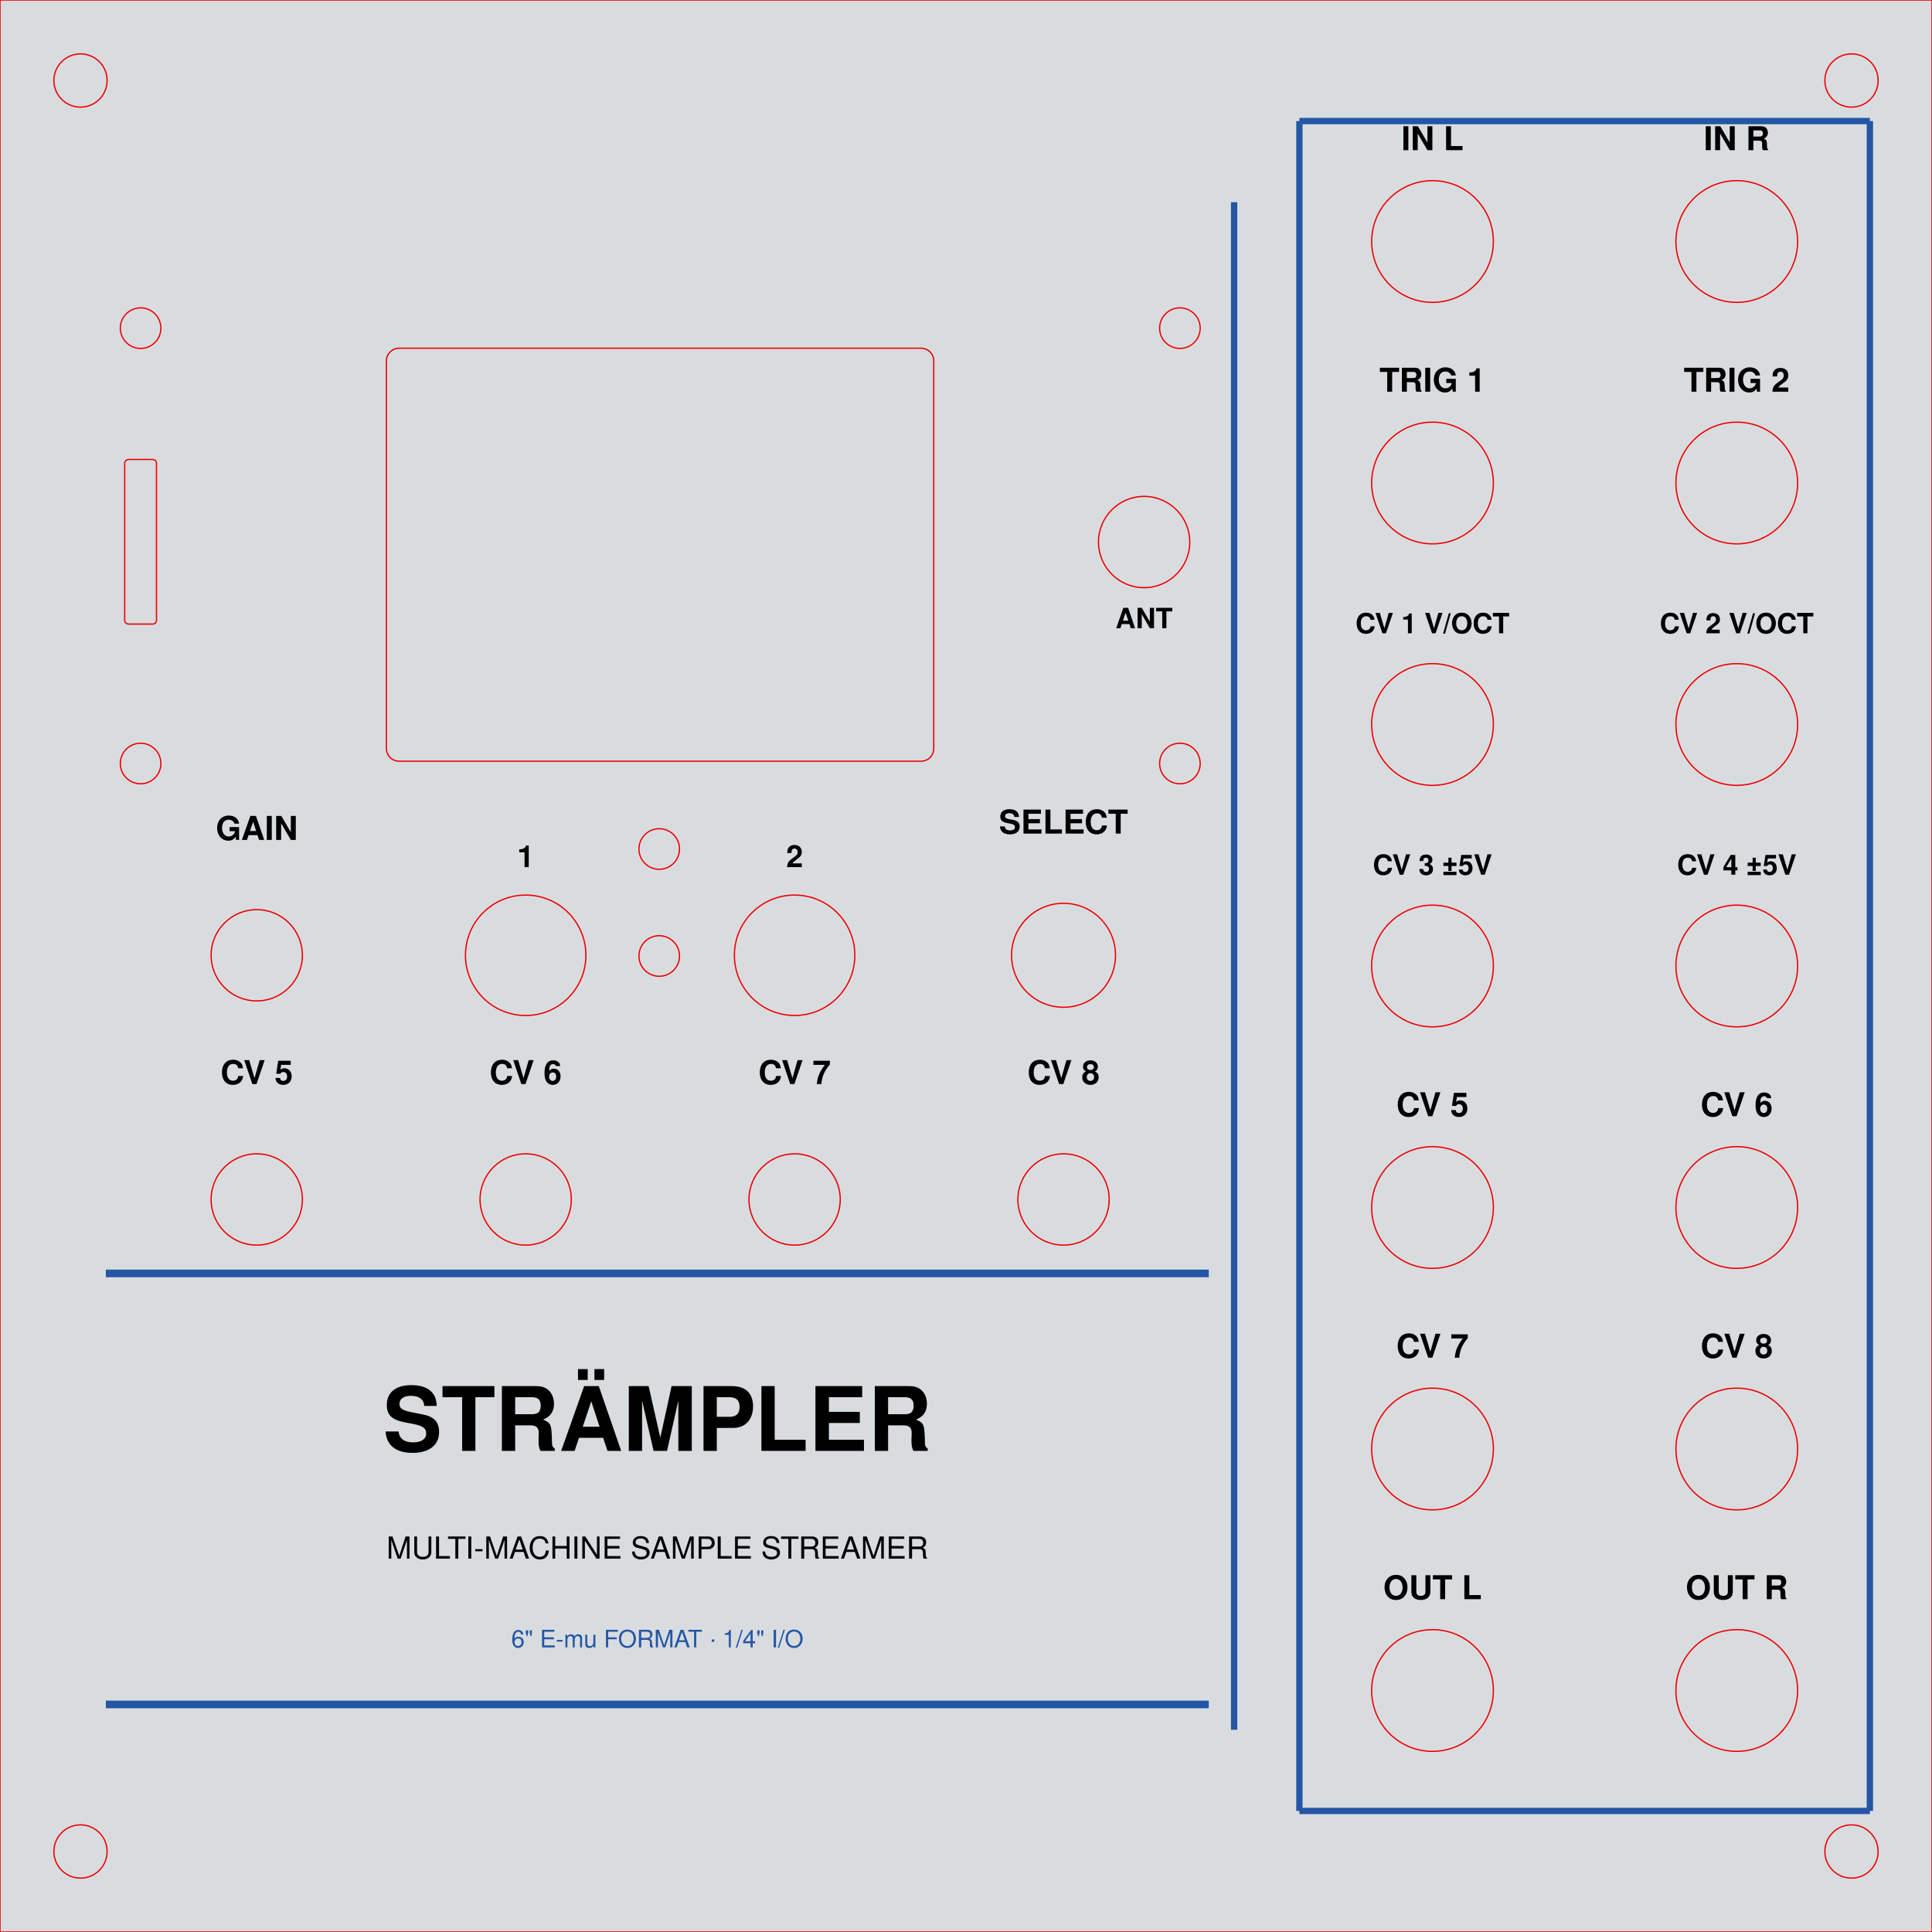
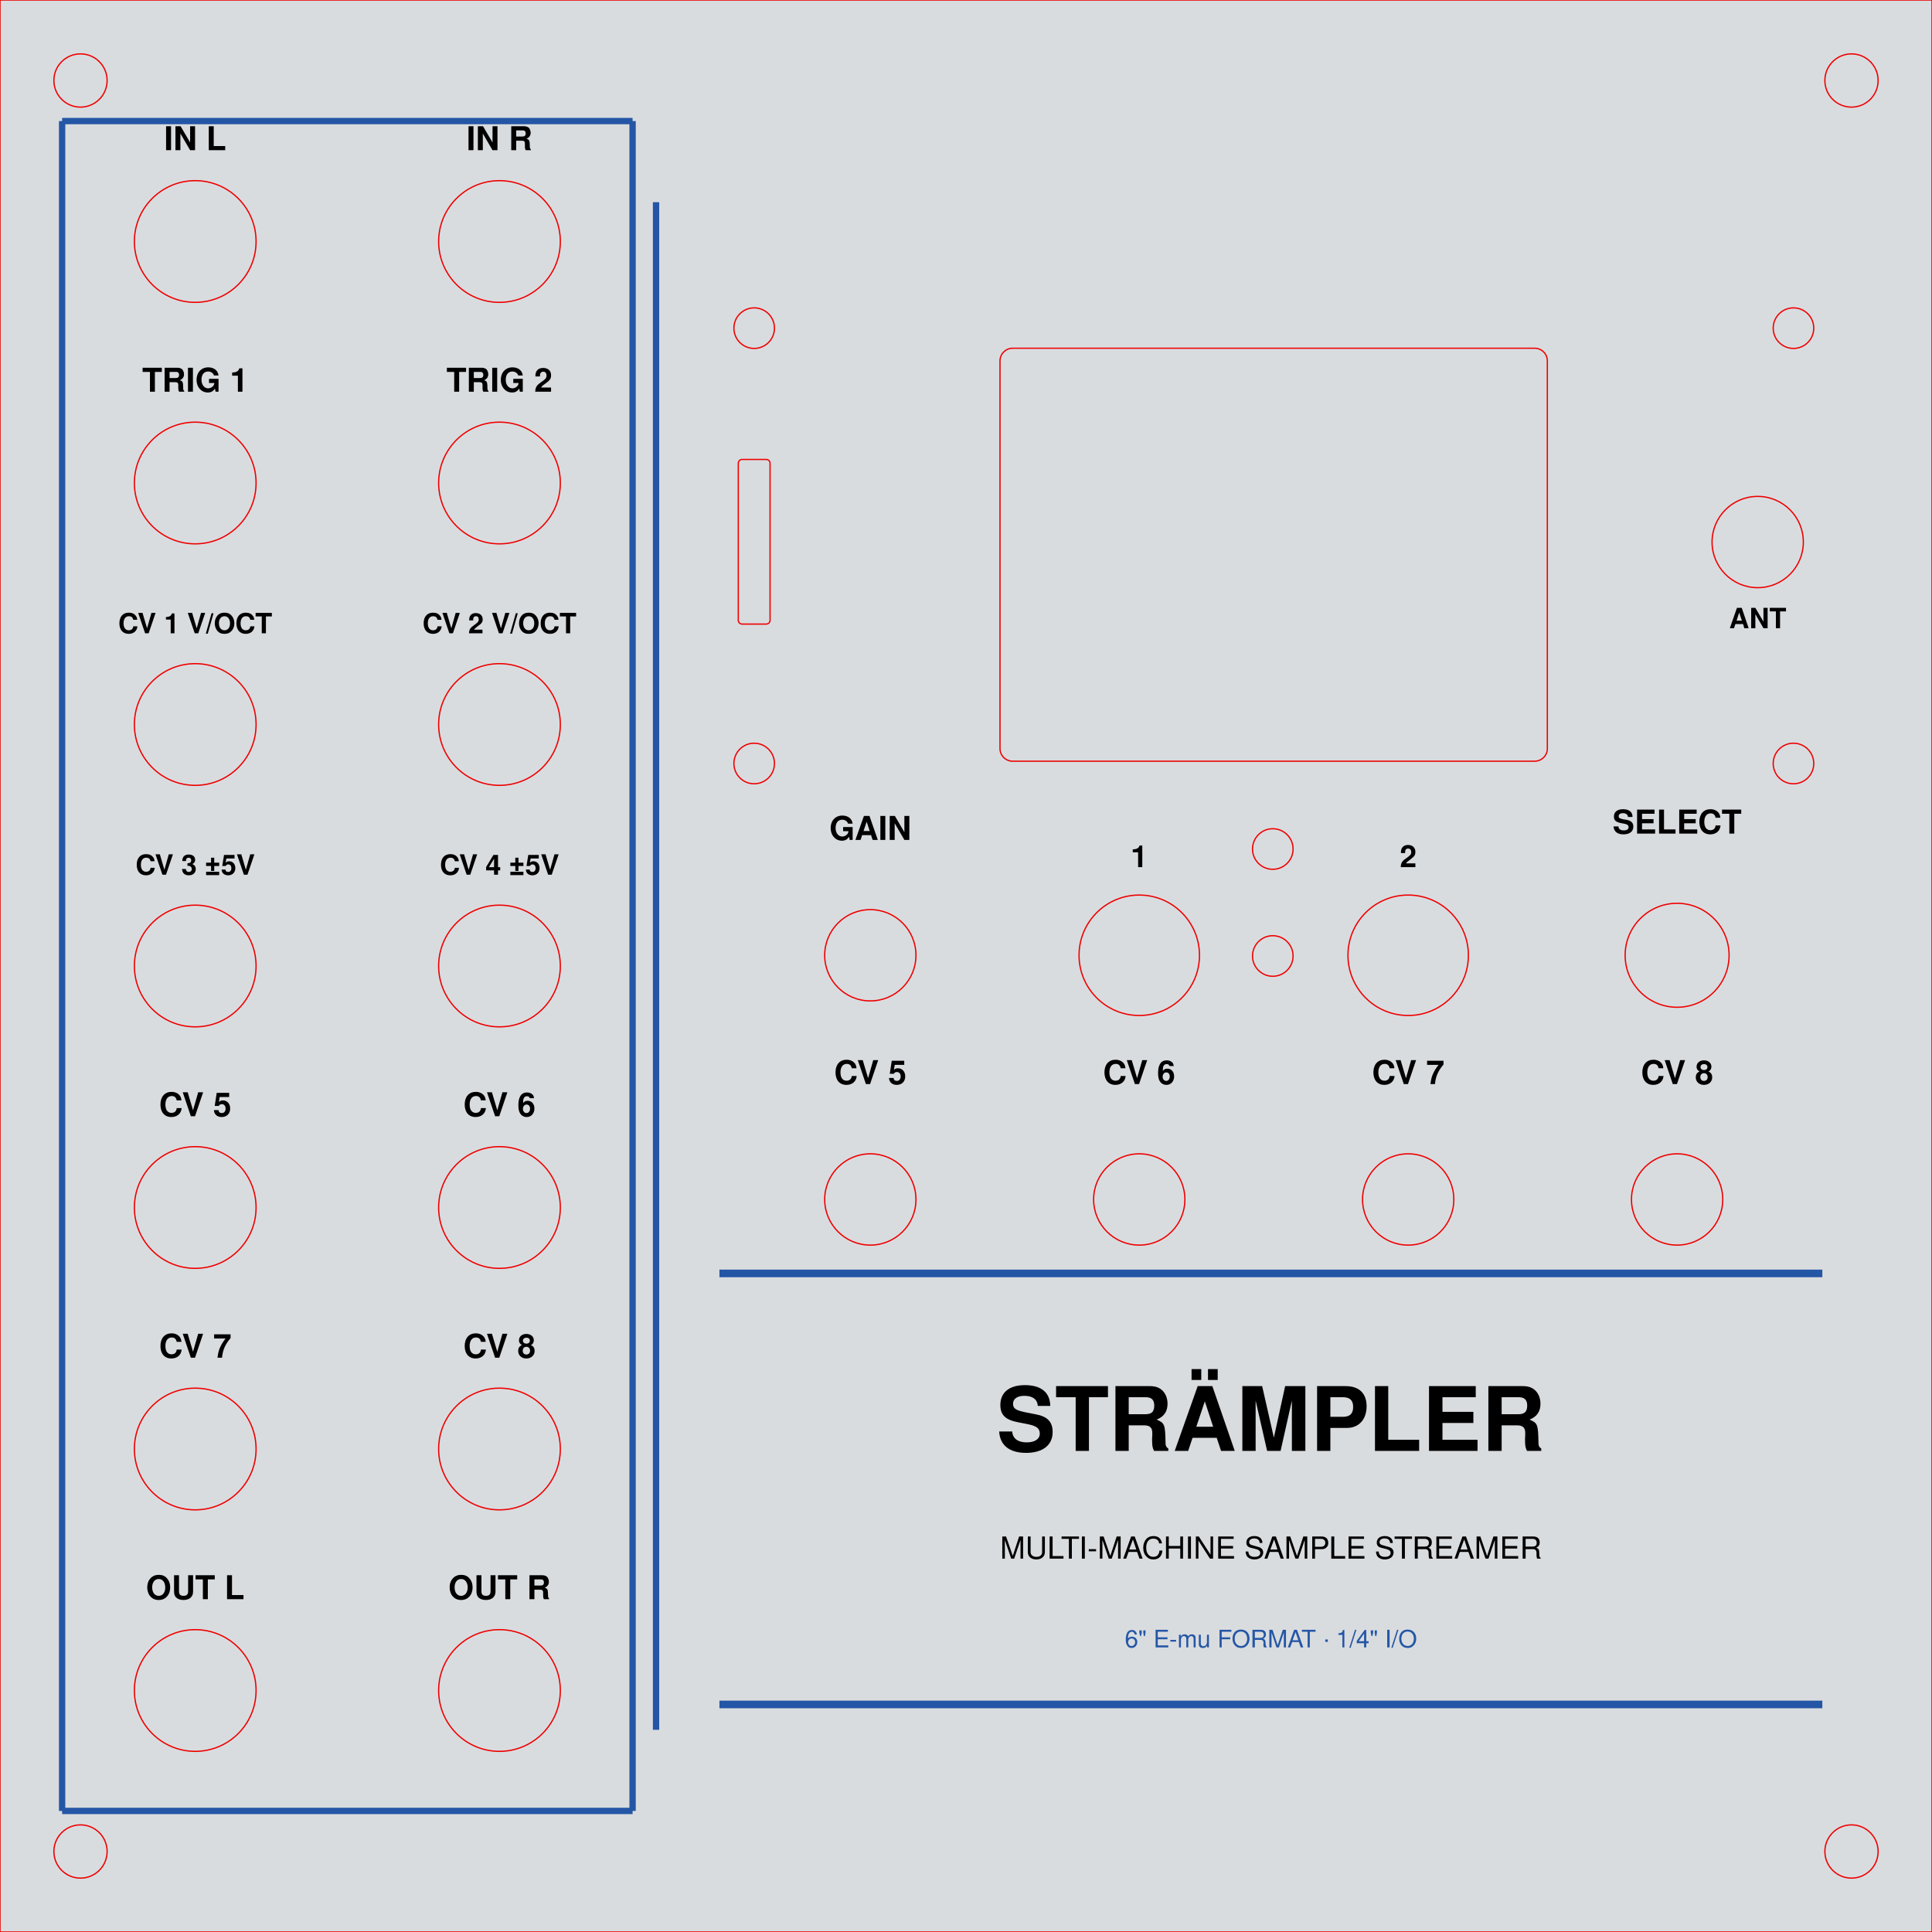
<svg xmlns="http://www.w3.org/2000/svg" width="152.4mm" height="152.4mm" viewBox="0 0 152.4 152.4">
  <rect width="100%" height="100%" fill="#d9dcdf" />
  <g id="ART">
-     <text x="20.253" y="85.516" font-family="Helvetica, Arial, sans-serif" font-size="2.6" font-weight="bold" text-anchor="middle" fill="#000">CV 5</text>
-     <text x="41.467" y="85.516" font-family="Helvetica, Arial, sans-serif" font-size="2.6" font-weight="bold" text-anchor="middle" fill="#000">CV 6</text>
-     <text x="62.680" y="85.516" font-family="Helvetica, Arial, sans-serif" font-size="2.6" font-weight="bold" text-anchor="middle" fill="#000">CV 7</text>
-     <text x="83.894" y="85.516" font-family="Helvetica, Arial, sans-serif" font-size="2.6" font-weight="bold" text-anchor="middle" fill="#000">CV 8</text>
-     <text x="20.253" y="66.254" font-family="Helvetica, Arial, sans-serif" font-size="2.6" font-weight="bold" text-anchor="middle" fill="#000">GAIN</text>
-     <text x="83.894" y="65.754" font-family="Helvetica, Arial, sans-serif" font-size="2.6" font-weight="bold" text-anchor="middle" fill="#000">SELECT</text>
-     <text x="41.467" y="68.404" font-family="Helvetica, Arial, sans-serif" font-size="2.4" font-weight="bold" text-anchor="middle" fill="#000">1</text>
-     <text x="62.680" y="68.404" font-family="Helvetica, Arial, sans-serif" font-size="2.4" font-weight="bold" text-anchor="middle" fill="#000">2</text>
-     <text x="90.251" y="49.557" font-family="Helvetica, Arial, sans-serif" font-size="2.2" font-weight="bold" text-anchor="middle" fill="#000">ANT</text>
-     <text x="113.000" y="11.850" font-family="Helvetica, Arial, sans-serif" font-size="2.6" font-weight="bold" text-anchor="middle" fill="#000">IN L</text>
-     <text x="137.000" y="11.850" font-family="Helvetica, Arial, sans-serif" font-size="2.6" font-weight="bold" text-anchor="middle" fill="#000">IN R</text>
-     <text x="113.000" y="30.900" font-family="Helvetica, Arial, sans-serif" font-size="2.6" font-weight="bold" text-anchor="middle" fill="#000">TRIG 1</text>
-     <text x="137.000" y="30.900" font-family="Helvetica, Arial, sans-serif" font-size="2.6" font-weight="bold" text-anchor="middle" fill="#000">TRIG 2</text>
-     <text x="113.000" y="49.950" font-family="Helvetica, Arial, sans-serif" font-size="2.2" font-weight="bold" text-anchor="middle" fill="#000">CV 1  V/OCT</text>
-     <text x="137.000" y="49.950" font-family="Helvetica, Arial, sans-serif" font-size="2.2" font-weight="bold" text-anchor="middle" fill="#000">CV 2  V/OCT</text>
-     <text x="113.000" y="69.000" font-family="Helvetica, Arial, sans-serif" font-size="2.2" font-weight="bold" text-anchor="middle" fill="#000">CV 3  ±5V</text>
-     <text x="137.000" y="69.000" font-family="Helvetica, Arial, sans-serif" font-size="2.2" font-weight="bold" text-anchor="middle" fill="#000">CV 4  ±5V</text>
-     <text x="113.000" y="88.050" font-family="Helvetica, Arial, sans-serif" font-size="2.6" font-weight="bold" text-anchor="middle" fill="#000">CV 5</text>
-     <text x="137.000" y="88.050" font-family="Helvetica, Arial, sans-serif" font-size="2.6" font-weight="bold" text-anchor="middle" fill="#000">CV 6</text>
-     <text x="113.000" y="107.100" font-family="Helvetica, Arial, sans-serif" font-size="2.6" font-weight="bold" text-anchor="middle" fill="#000">CV 7</text>
-     <text x="137.000" y="107.100" font-family="Helvetica, Arial, sans-serif" font-size="2.6" font-weight="bold" text-anchor="middle" fill="#000">CV 8</text>
-     <text x="113.000" y="126.150" font-family="Helvetica, Arial, sans-serif" font-size="2.6" font-weight="bold" text-anchor="middle" fill="#000">OUT L</text>
-     <text x="137.000" y="126.150" font-family="Helvetica, Arial, sans-serif" font-size="2.6" font-weight="bold" text-anchor="middle" fill="#000">OUT R</text>
-     <line x1="8.350" y1="100.450" x2="95.350" y2="100.450" stroke="#2456A6" stroke-width="0.6" />
-     <line x1="8.350" y1="134.450" x2="95.350" y2="134.450" stroke="#2456A6" stroke-width="0.6" />
-     <text x="51.850" y="114.450" font-family="Helvetica, Arial, sans-serif" font-size="7.0" font-weight="bold" text-anchor="middle" fill="#000">STRÄMPLER</text>
-     <text x="51.850" y="122.950" font-family="Helvetica, Arial, sans-serif" font-size="2.4" font-weight="normal" text-anchor="middle" fill="#000">MULTI-MACHINE SAMPLE STREAMER</text>
-     <text x="51.850" y="129.950" font-family="Helvetica, Arial, sans-serif" font-size="1.9" font-weight="normal" text-anchor="middle" fill="#2456A6">6" E-mu FORMAT · 1/4" I/O</text>
-     <line x1="102.500" y1="142.850" x2="147.500" y2="142.850" stroke="#2456A6" stroke-width="0.5" />
-     <line x1="102.500" y1="9.550" x2="147.500" y2="9.550" stroke="#2456A6" stroke-width="0.5" />
-     <line x1="102.500" y1="142.850" x2="102.500" y2="9.550" stroke="#2456A6" stroke-width="0.5" />
-     <line x1="147.500" y1="142.850" x2="147.500" y2="9.550" stroke="#2456A6" stroke-width="0.5" />
-     <line x1="97.350" y1="15.950" x2="97.350" y2="136.450" stroke="#2456A6" stroke-width="0.5" />
+     <text x="68.653" y="85.516" font-family="Helvetica, Arial, sans-serif" font-size="2.6" font-weight="bold" text-anchor="middle" fill="#000">CV 5</text>
+     <text x="89.867" y="85.516" font-family="Helvetica, Arial, sans-serif" font-size="2.6" font-weight="bold" text-anchor="middle" fill="#000">CV 6</text>
+     <text x="111.080" y="85.516" font-family="Helvetica, Arial, sans-serif" font-size="2.6" font-weight="bold" text-anchor="middle" fill="#000">CV 7</text>
+     <text x="132.294" y="85.516" font-family="Helvetica, Arial, sans-serif" font-size="2.6" font-weight="bold" text-anchor="middle" fill="#000">CV 8</text>
+     <text x="68.653" y="66.254" font-family="Helvetica, Arial, sans-serif" font-size="2.6" font-weight="bold" text-anchor="middle" fill="#000">GAIN</text>
+     <text x="132.294" y="65.754" font-family="Helvetica, Arial, sans-serif" font-size="2.6" font-weight="bold" text-anchor="middle" fill="#000">SELECT</text>
+     <text x="89.867" y="68.404" font-family="Helvetica, Arial, sans-serif" font-size="2.4" font-weight="bold" text-anchor="middle" fill="#000">1</text>
+     <text x="111.080" y="68.404" font-family="Helvetica, Arial, sans-serif" font-size="2.4" font-weight="bold" text-anchor="middle" fill="#000">2</text>
+     <text x="138.651" y="49.557" font-family="Helvetica, Arial, sans-serif" font-size="2.2" font-weight="bold" text-anchor="middle" fill="#000">ANT</text>
+     <text x="15.400" y="11.850" font-family="Helvetica, Arial, sans-serif" font-size="2.6" font-weight="bold" text-anchor="middle" fill="#000">IN L</text>
+     <text x="39.400" y="11.850" font-family="Helvetica, Arial, sans-serif" font-size="2.6" font-weight="bold" text-anchor="middle" fill="#000">IN R</text>
+     <text x="15.400" y="30.900" font-family="Helvetica, Arial, sans-serif" font-size="2.6" font-weight="bold" text-anchor="middle" fill="#000">TRIG 1</text>
+     <text x="39.400" y="30.900" font-family="Helvetica, Arial, sans-serif" font-size="2.6" font-weight="bold" text-anchor="middle" fill="#000">TRIG 2</text>
+     <text x="15.400" y="49.950" font-family="Helvetica, Arial, sans-serif" font-size="2.2" font-weight="bold" text-anchor="middle" fill="#000">CV 1  V/OCT</text>
+     <text x="39.400" y="49.950" font-family="Helvetica, Arial, sans-serif" font-size="2.2" font-weight="bold" text-anchor="middle" fill="#000">CV 2  V/OCT</text>
+     <text x="15.400" y="69.000" font-family="Helvetica, Arial, sans-serif" font-size="2.2" font-weight="bold" text-anchor="middle" fill="#000">CV 3  ±5V</text>
+     <text x="39.400" y="69.000" font-family="Helvetica, Arial, sans-serif" font-size="2.2" font-weight="bold" text-anchor="middle" fill="#000">CV 4  ±5V</text>
+     <text x="15.400" y="88.050" font-family="Helvetica, Arial, sans-serif" font-size="2.6" font-weight="bold" text-anchor="middle" fill="#000">CV 5</text>
+     <text x="39.400" y="88.050" font-family="Helvetica, Arial, sans-serif" font-size="2.6" font-weight="bold" text-anchor="middle" fill="#000">CV 6</text>
+     <text x="15.400" y="107.100" font-family="Helvetica, Arial, sans-serif" font-size="2.6" font-weight="bold" text-anchor="middle" fill="#000">CV 7</text>
+     <text x="39.400" y="107.100" font-family="Helvetica, Arial, sans-serif" font-size="2.6" font-weight="bold" text-anchor="middle" fill="#000">CV 8</text>
+     <text x="15.400" y="126.150" font-family="Helvetica, Arial, sans-serif" font-size="2.6" font-weight="bold" text-anchor="middle" fill="#000">OUT L</text>
+     <text x="39.400" y="126.150" font-family="Helvetica, Arial, sans-serif" font-size="2.6" font-weight="bold" text-anchor="middle" fill="#000">OUT R</text>
+     <line x1="56.750" y1="100.450" x2="143.750" y2="100.450" stroke="#2456A6" stroke-width="0.6" />
+     <line x1="56.750" y1="134.450" x2="143.750" y2="134.450" stroke="#2456A6" stroke-width="0.6" />
+     <text x="100.250" y="114.450" font-family="Helvetica, Arial, sans-serif" font-size="7.0" font-weight="bold" text-anchor="middle" fill="#000">STRÄMPLER</text>
+     <text x="100.250" y="122.950" font-family="Helvetica, Arial, sans-serif" font-size="2.4" font-weight="normal" text-anchor="middle" fill="#000">MULTI-MACHINE SAMPLE STREAMER</text>
+     <text x="100.250" y="129.950" font-family="Helvetica, Arial, sans-serif" font-size="1.9" font-weight="normal" text-anchor="middle" fill="#2456A6">6" E-mu FORMAT · 1/4" I/O</text>
+     <line x1="4.900" y1="142.850" x2="49.900" y2="142.850" stroke="#2456A6" stroke-width="0.5" />
+     <line x1="4.900" y1="9.550" x2="49.900" y2="9.550" stroke="#2456A6" stroke-width="0.5" />
+     <line x1="4.900" y1="142.850" x2="4.900" y2="9.550" stroke="#2456A6" stroke-width="0.5" />
+     <line x1="49.900" y1="142.850" x2="49.900" y2="9.550" stroke="#2456A6" stroke-width="0.5" />
+     <line x1="51.750" y1="15.950" x2="51.750" y2="136.450" stroke="#2456A6" stroke-width="0.5" />
  </g>
  <g id="CUT" fill="none" stroke="#e00" stroke-width="0.1">
    <rect x="0" y="0" width="152.4" height="152.4" />
    <circle cx="6.350" cy="146.050" r="2.100" />
    <circle cx="146.050" cy="146.050" r="2.100" />
    <circle cx="6.350" cy="6.350" r="2.100" />
    <circle cx="146.050" cy="6.350" r="2.100" />
-     <circle cx="20.253" cy="94.616" r="3.600" />
-     <circle cx="41.467" cy="94.616" r="3.600" />
-     <circle cx="62.680" cy="94.616" r="3.600" />
-     <circle cx="83.894" cy="94.616" r="3.600" />
-     <circle cx="20.253" cy="75.354" r="3.600" />
-     <circle cx="83.894" cy="75.354" r="4.100" />
-     <circle cx="41.467" cy="75.354" r="4.750" />
-     <circle cx="62.680" cy="75.354" r="4.750" />
-     <circle cx="52.000" cy="75.410" r="1.600" />
-     <circle cx="90.251" cy="42.757" r="3.600" />
-     <circle cx="11.091" cy="60.226" r="1.600" />
-     <circle cx="93.073" cy="60.226" r="1.600" />
-     <circle cx="11.091" cy="25.885" r="1.600" />
-     <circle cx="93.073" cy="25.885" r="1.600" />
-     <circle cx="52.000" cy="66.971" r="1.600" />
-     <rect x="30.482" y="27.469" width="43.176" height="32.576" rx="1.000" />
-     <rect x="9.838" y="36.243" width="2.507" height="12.985" rx="0.300" />
-     <circle cx="113.000" cy="19.050" r="4.800" />
-     <circle cx="137.000" cy="19.050" r="4.800" />
-     <circle cx="113.000" cy="38.100" r="4.800" />
-     <circle cx="137.000" cy="38.100" r="4.800" />
-     <circle cx="113.000" cy="57.150" r="4.800" />
-     <circle cx="137.000" cy="57.150" r="4.800" />
-     <circle cx="113.000" cy="76.200" r="4.800" />
-     <circle cx="137.000" cy="76.200" r="4.800" />
-     <circle cx="113.000" cy="95.250" r="4.800" />
-     <circle cx="137.000" cy="95.250" r="4.800" />
-     <circle cx="113.000" cy="114.300" r="4.800" />
-     <circle cx="137.000" cy="114.300" r="4.800" />
-     <circle cx="113.000" cy="133.350" r="4.800" />
-     <circle cx="137.000" cy="133.350" r="4.800" />
+     <circle cx="68.653" cy="94.616" r="3.600" />
+     <circle cx="89.867" cy="94.616" r="3.600" />
+     <circle cx="111.080" cy="94.616" r="3.600" />
+     <circle cx="132.294" cy="94.616" r="3.600" />
+     <circle cx="68.653" cy="75.354" r="3.600" />
+     <circle cx="132.294" cy="75.354" r="4.100" />
+     <circle cx="89.867" cy="75.354" r="4.750" />
+     <circle cx="111.080" cy="75.354" r="4.750" />
+     <circle cx="100.400" cy="75.410" r="1.600" />
+     <circle cx="138.651" cy="42.757" r="3.600" />
+     <circle cx="59.491" cy="60.226" r="1.600" />
+     <circle cx="141.473" cy="60.226" r="1.600" />
+     <circle cx="59.491" cy="25.885" r="1.600" />
+     <circle cx="141.473" cy="25.885" r="1.600" />
+     <circle cx="100.400" cy="66.971" r="1.600" />
+     <rect x="78.882" y="27.469" width="43.176" height="32.576" rx="1.000" />
+     <rect x="58.238" y="36.243" width="2.507" height="12.985" rx="0.300" />
+     <circle cx="15.400" cy="19.050" r="4.800" />
+     <circle cx="39.400" cy="19.050" r="4.800" />
+     <circle cx="15.400" cy="38.100" r="4.800" />
+     <circle cx="39.400" cy="38.100" r="4.800" />
+     <circle cx="15.400" cy="57.150" r="4.800" />
+     <circle cx="39.400" cy="57.150" r="4.800" />
+     <circle cx="15.400" cy="76.200" r="4.800" />
+     <circle cx="39.400" cy="76.200" r="4.800" />
+     <circle cx="15.400" cy="95.250" r="4.800" />
+     <circle cx="39.400" cy="95.250" r="4.800" />
+     <circle cx="15.400" cy="114.300" r="4.800" />
+     <circle cx="39.400" cy="114.300" r="4.800" />
+     <circle cx="15.400" cy="133.350" r="4.800" />
+     <circle cx="39.400" cy="133.350" r="4.800" />
  </g>
</svg>
